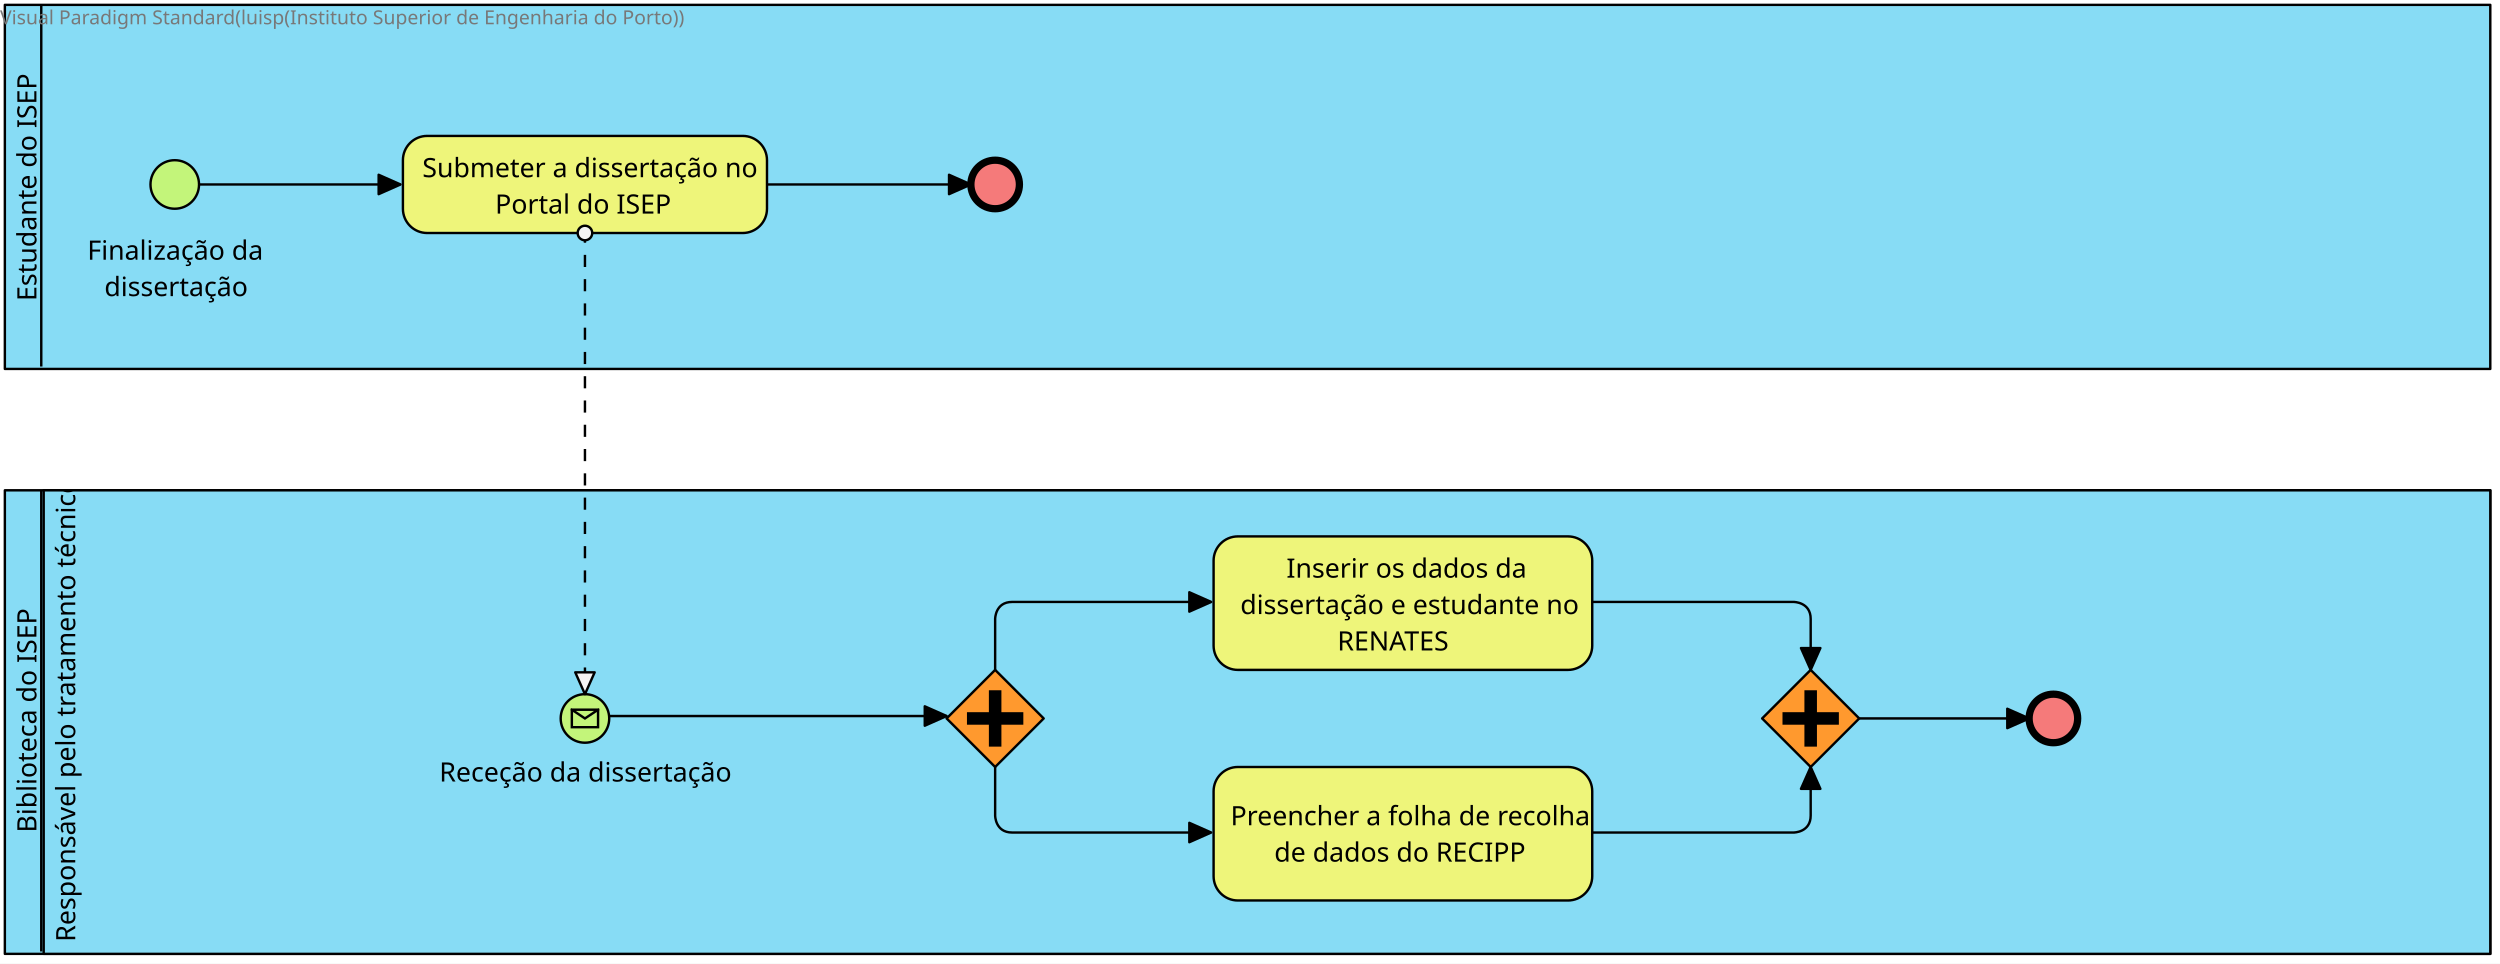
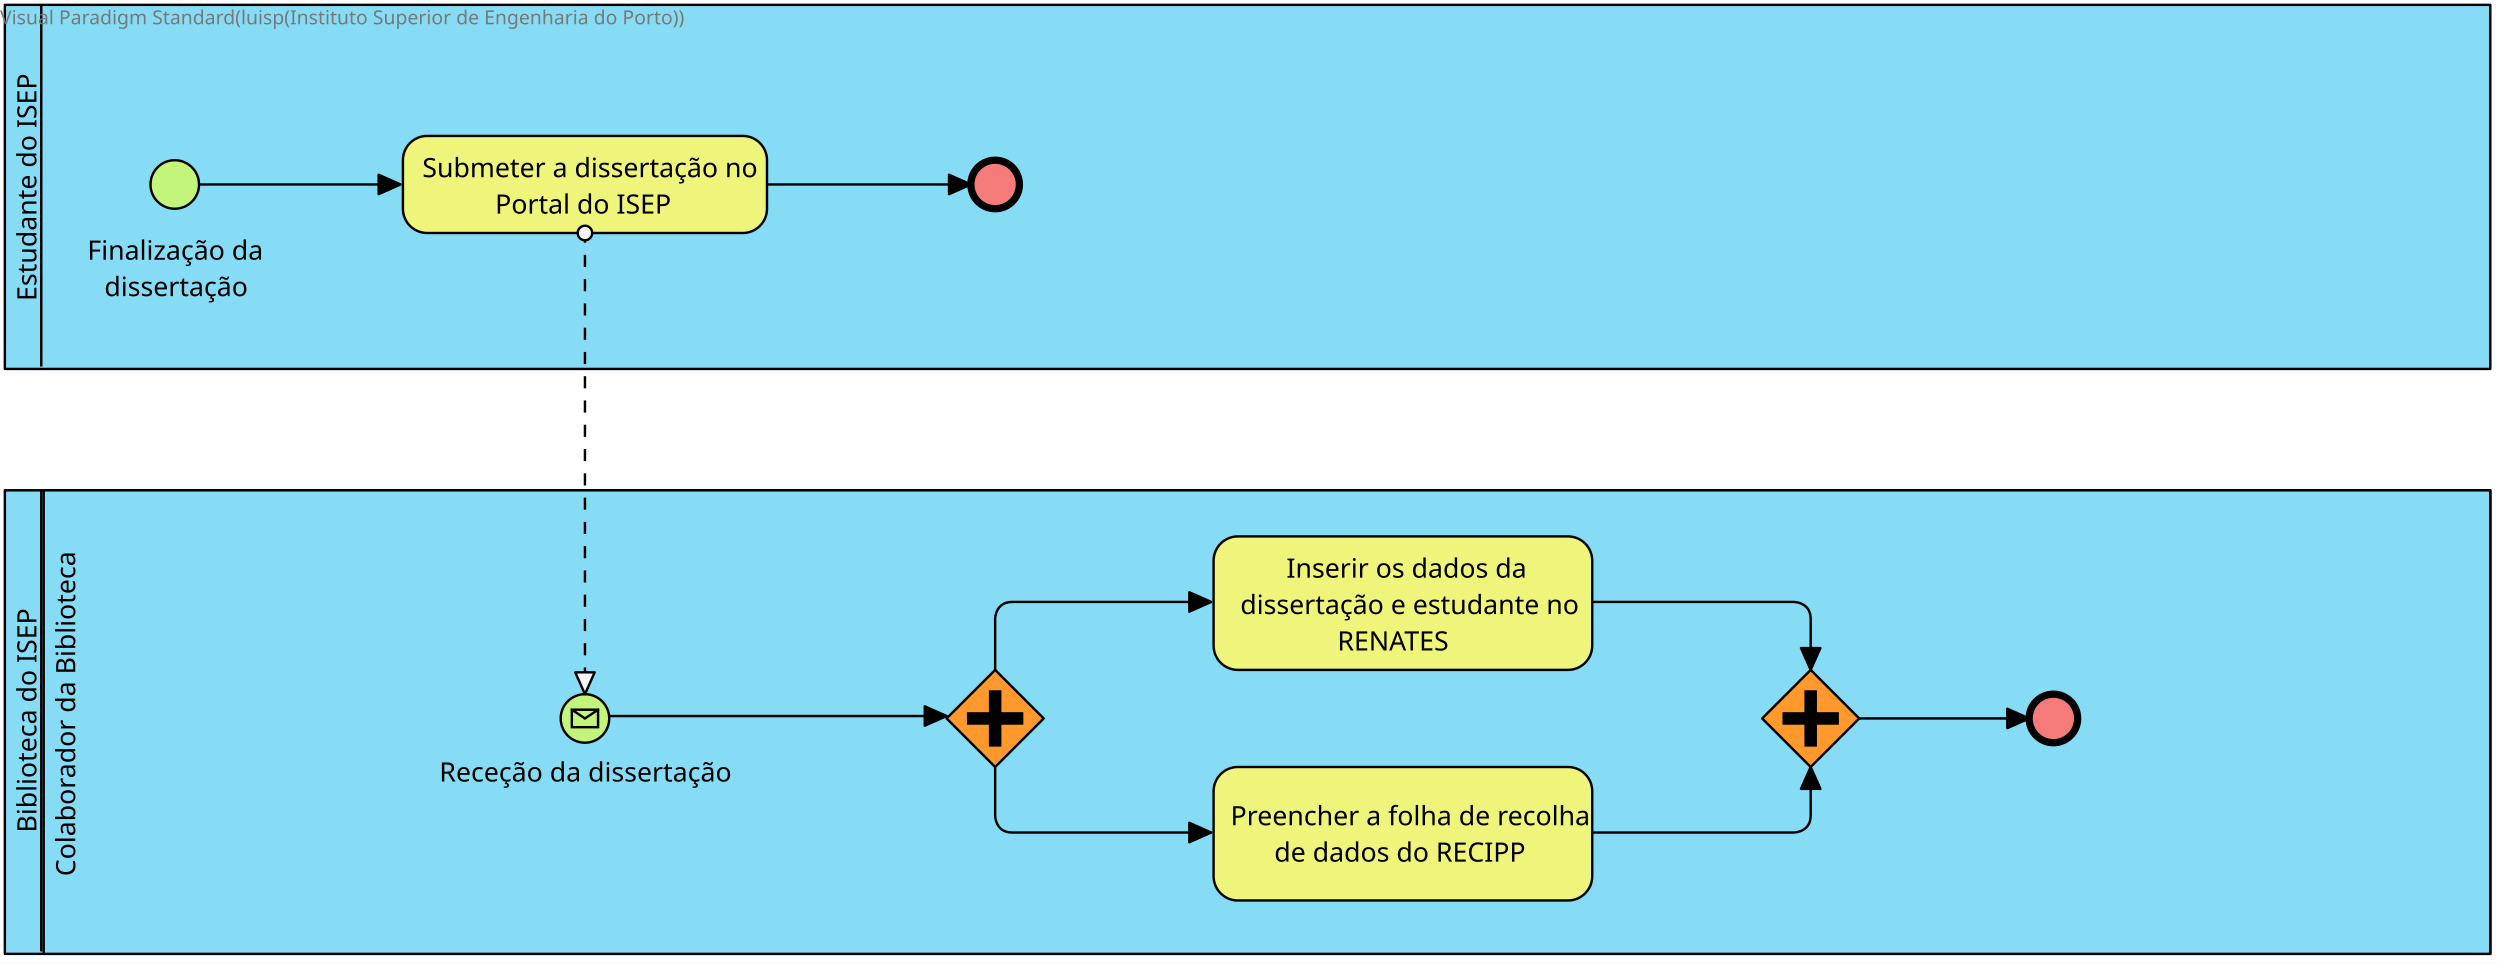
<svg xmlns="http://www.w3.org/2000/svg" fill-opacity="0" color-rendering="auto" color-interpolation="auto" text-rendering="auto" stroke="rgb(0,0,0)" stroke-linecap="square" width="1030" stroke-miterlimit="10" shape-rendering="auto" stroke-opacity="0" fill="rgb(0,0,0)" stroke-dasharray="none" font-weight="normal" stroke-width="1" height="397" font-family="'Dialog'" font-style="normal" stroke-linejoin="miter" font-size="12px" stroke-dashoffset="0" image-rendering="auto">
  <defs id="genericDefs" />
  <g>
    <defs id="defs1">
      <clipPath clipPathUnits="userSpaceOnUse" id="clipPath1">
        <path d="M-7 -7 L1035 -7 L1035 161 L-7 161 L-7 -7 Z" />
      </clipPath>
      <clipPath clipPathUnits="userSpaceOnUse" id="clipPath2">
        <path d="M0 0 L0 150 L7 150 L7 0 Z" />
      </clipPath>
      <clipPath clipPathUnits="userSpaceOnUse" id="clipPath3">
        <path d="M0 0 L0 7 L1024 7 L1024 0 Z" />
      </clipPath>
      <clipPath clipPathUnits="userSpaceOnUse" id="clipPath4">
        <path d="M0 0 L0 150 L16 150 L16 0 Z" />
      </clipPath>
      <clipPath clipPathUnits="userSpaceOnUse" id="clipPath5">
        <path d="M150 0 L0 0 L0 16 L150 16 Z" />
      </clipPath>
      <clipPath clipPathUnits="userSpaceOnUse" id="clipPath6">
        <path d="M-7 -7 L31 -7 L31 31 L-7 31 L-7 -7 Z" />
      </clipPath>
      <clipPath clipPathUnits="userSpaceOnUse" id="clipPath7">
        <path d="M-7 -27 L161 -27 L161 51 L-7 51 L-7 -27 Z" />
      </clipPath>
      <clipPath clipPathUnits="userSpaceOnUse" id="clipPath8">
        <path d="M0 0 L0 40 L150 40 L150 0 Z" />
      </clipPath>
      <clipPath clipPathUnits="userSpaceOnUse" id="clipPath9">
        <path d="M-9 -9 L33 -9 L33 33 L-9 33 L-9 -9 Z" />
      </clipPath>
      <clipPath clipPathUnits="userSpaceOnUse" id="clipPath10">
        <path d="M-7 -7 L1035 -7 L1035 202 L-7 202 L-7 -7 Z" />
      </clipPath>
      <clipPath clipPathUnits="userSpaceOnUse" id="clipPath11">
        <path d="M0 0 L0 191 L7 191 L7 0 Z" />
      </clipPath>
      <clipPath clipPathUnits="userSpaceOnUse" id="clipPath12">
        <path d="M0 0 L0 191 L16 191 L16 0 Z" />
      </clipPath>
      <clipPath clipPathUnits="userSpaceOnUse" id="clipPath13">
        <path d="M191 0 L0 0 L0 16 L191 16 Z" />
      </clipPath>
      <clipPath clipPathUnits="userSpaceOnUse" id="clipPath14">
        <path d="M-7 -7 L1019 -7 L1019 202 L-7 202 L-7 -7 Z" />
      </clipPath>
      <clipPath clipPathUnits="userSpaceOnUse" id="clipPath15">
        <path d="M-7 -7 L51 -7 L51 51 L-7 51 L-7 -7 Z" />
      </clipPath>
      <clipPath clipPathUnits="userSpaceOnUse" id="clipPath16">
        <path d="M-7 -27 L167 -27 L167 66 L-7 66 L-7 -27 Z" />
      </clipPath>
      <clipPath clipPathUnits="userSpaceOnUse" id="clipPath17">
        <path d="M0 0 L0 55 L156 55 L156 0 Z" />
      </clipPath>
      <clipPath clipPathUnits="userSpaceOnUse" id="clipPath18">
        <path d="M-115 -49 L230 -49 L230 98 L-115 98 L-115 -49 Z" />
      </clipPath>
      <clipPath clipPathUnits="userSpaceOnUse" id="clipPath19">
        <path d="M-139 -15 L278 -15 L278 30 L-139 30 L-139 -15 Z" />
      </clipPath>
      <clipPath clipPathUnits="userSpaceOnUse" id="clipPath20">
        <path d="M0 0 L187 0 L187 104 L0 104 L0 0 Z" />
      </clipPath>
      <clipPath clipPathUnits="userSpaceOnUse" id="clipPath21">
        <path d="M0 0 L0 60 L98 60 L98 104 L187 104 L187 0 Z" />
      </clipPath>
      <clipPath clipPathUnits="userSpaceOnUse" id="clipPath22">
        <path d="M0 0 L188 0 L188 104 L0 104 L0 0 Z" />
      </clipPath>
      <clipPath clipPathUnits="userSpaceOnUse" id="clipPath23">
        <path d="M0 0 L0 104 L188 104 L188 0 Z" />
      </clipPath>
      <clipPath clipPathUnits="userSpaceOnUse" id="clipPath24">
        <path d="M0 0 L104 0 L104 294 L0 294 L0 0 Z" />
      </clipPath>
      <clipPath clipPathUnits="userSpaceOnUse" id="clipPath25">
        <path d="M0 0 L0 264 L104 264 L104 0 ZM0 279 L0 294 L104 294 L104 279 Z" />
      </clipPath>
      <clipPath clipPathUnits="userSpaceOnUse" id="clipPath26">
        <path d="M0 0 L243 0 L243 104 L0 104 L0 0 Z" />
      </clipPath>
      <clipPath clipPathUnits="userSpaceOnUse" id="clipPath27">
        <path d="M0 0 L0 65 L109 65 L109 80 L0 80 L0 104 L243 104 L243 0 Z" />
      </clipPath>
      <clipPath clipPathUnits="userSpaceOnUse" id="clipPath28">
        <path d="M0 0 L193 0 L193 131 L0 131 L0 0 Z" />
      </clipPath>
      <clipPath clipPathUnits="userSpaceOnUse" id="clipPath29">
        <path d="M0 0 L0 131 L193 131 L193 0 Z" />
      </clipPath>
      <clipPath clipPathUnits="userSpaceOnUse" id="clipPath30">
        <path d="M0 0 L193 0 L193 132 L0 132 L0 0 Z" />
      </clipPath>
      <clipPath clipPathUnits="userSpaceOnUse" id="clipPath31">
        <path d="M0 0 L0 132 L193 132 L193 0 Z" />
      </clipPath>
      <clipPath clipPathUnits="userSpaceOnUse" id="clipPath32">
        <path d="M0 0 L194 0 L194 132 L0 132 L0 0 Z" />
      </clipPath>
      <clipPath clipPathUnits="userSpaceOnUse" id="clipPath33">
        <path d="M0 0 L0 132 L194 132 L194 0 Z" />
      </clipPath>
      <clipPath clipPathUnits="userSpaceOnUse" id="clipPath34">
        <path d="M0 0 L194 0 L194 131 L0 131 L0 0 Z" />
      </clipPath>
      <clipPath clipPathUnits="userSpaceOnUse" id="clipPath35">
        <path d="M0 0 L0 131 L194 131 L194 0 Z" />
      </clipPath>
      <clipPath clipPathUnits="userSpaceOnUse" id="clipPath36">
        <path d="M0 0 L174 0 L174 104 L0 104 L0 0 Z" />
      </clipPath>
      <clipPath clipPathUnits="userSpaceOnUse" id="clipPath37">
        <path d="M0 0 L0 104 L174 104 L174 0 Z" />
      </clipPath>
    </defs>
    <g fill="white" text-rendering="geometricPrecision" fill-opacity="1" stroke-opacity="1" stroke="white">
      <rect x="0" width="1030" height="397" y="0" stroke="none" />
    </g>
    <g font-size="11px" transform="translate(2,2)" fill-opacity="1" fill="rgb(135,220,245)" text-rendering="geometricPrecision" image-rendering="optimizeQuality" font-family="sans-serif" stroke="rgb(135,220,245)" stroke-opacity="1">
      <rect x="0" width="1024" height="150" y="0" clip-path="url(#clipPath1)" stroke="none" />
    </g>
    <g stroke-linecap="butt" font-size="11px" transform="translate(2,2)" fill-opacity="1" fill="black" text-rendering="geometricPrecision" image-rendering="optimizeQuality" font-family="sans-serif" stroke-linejoin="round" stroke="black" stroke-opacity="1" stroke-miterlimit="0">
      <rect fill="none" x="0" width="1024" height="150" y="0" clip-path="url(#clipPath1)" />
      <line y2="149" fill="none" x1="15" clip-path="url(#clipPath1)" x2="15" y1="0" />
    </g>
    <g font-size="11px" transform="translate(77,77) rotate(-90) translate(-75,-75)" fill-opacity="1" fill="black" text-rendering="geometricPrecision" image-rendering="optimizeQuality" font-family="sans-serif" stroke="black" stroke-opacity="1">
      <text x="28" xml:space="preserve" y="13" clip-path="url(#clipPath5)" stroke="none">Estudante do ISEP</text>
    </g>
    <g font-size="11px" transform="translate(62,66)" fill-opacity="1" fill="rgb(195,245,122)" text-rendering="geometricPrecision" image-rendering="optimizeQuality" font-family="sans-serif" stroke="rgb(195,245,122)" stroke-opacity="1">
      <circle r="10" clip-path="url(#clipPath6)" cx="10" cy="10" stroke="none" />
    </g>
    <g stroke-linecap="butt" font-size="11px" transform="translate(62,66)" fill-opacity="1" fill="black" text-rendering="geometricPrecision" image-rendering="optimizeQuality" font-family="sans-serif" stroke-linejoin="round" stroke="black" stroke-opacity="1" stroke-miterlimit="0">
      <circle fill="none" r="10" clip-path="url(#clipPath6)" cx="10" cy="10" />
    </g>
    <g font-size="11px" transform="translate(166,56)" fill-opacity="1" fill="rgb(238,245,122)" text-rendering="geometricPrecision" image-rendering="optimizeQuality" font-family="sans-serif" stroke="rgb(238,245,122)" stroke-opacity="1">
      <rect x="0" y="0" clip-path="url(#clipPath7)" width="150" rx="10" ry="10" height="40" stroke="none" />
    </g>
    <g stroke-linecap="butt" font-size="11px" transform="translate(166,56)" fill-opacity="1" fill="black" text-rendering="geometricPrecision" image-rendering="optimizeQuality" font-family="sans-serif" stroke-linejoin="round" stroke="black" stroke-opacity="1" stroke-miterlimit="0">
      <rect x="0" y="0" clip-path="url(#clipPath7)" fill="none" width="150" rx="10" ry="10" height="40" />
    </g>
    <g font-size="11px" transform="translate(166,56)" fill-opacity="1" fill="black" text-rendering="geometricPrecision" image-rendering="optimizeQuality" font-family="sans-serif" stroke="black" stroke-opacity="1">
      <text x="8" xml:space="preserve" y="17" clip-path="url(#clipPath8)" stroke="none">Submeter a dissertação no</text>
      <text x="38" xml:space="preserve" y="32" clip-path="url(#clipPath8)" stroke="none">Portal do ISEP</text>
    </g>
    <g font-size="11px" transform="translate(400,66)" fill-opacity="1" fill="rgb(245,122,122)" text-rendering="geometricPrecision" image-rendering="optimizeQuality" font-family="sans-serif" stroke="rgb(245,122,122)" stroke-opacity="1">
      <circle r="10" clip-path="url(#clipPath9)" cx="10" cy="10" stroke="none" />
    </g>
    <g fill-opacity="1" text-rendering="geometricPrecision" stroke="black" stroke-linecap="butt" transform="translate(400,66)" stroke-miterlimit="0" stroke-opacity="1" fill="black" stroke-width="3" font-family="sans-serif" stroke-linejoin="round" font-size="11px" image-rendering="optimizeQuality">
      <circle fill="none" r="10" clip-path="url(#clipPath9)" cx="10" cy="10" />
    </g>
    <g font-size="11px" transform="translate(2,202)" fill-opacity="1" fill="rgb(135,220,245)" text-rendering="geometricPrecision" image-rendering="optimizeQuality" font-family="sans-serif" stroke="rgb(135,220,245)" stroke-opacity="1">
      <rect x="0" width="1024" height="191" y="0" clip-path="url(#clipPath10)" stroke="none" />
    </g>
    <g stroke-linecap="butt" font-size="11px" transform="translate(2,202)" fill-opacity="1" fill="black" text-rendering="geometricPrecision" image-rendering="optimizeQuality" font-family="sans-serif" stroke-linejoin="round" stroke="black" stroke-opacity="1" stroke-miterlimit="0">
      <rect fill="none" x="0" width="1024" height="191" y="0" clip-path="url(#clipPath10)" />
      <line y2="190" fill="none" x1="15" clip-path="url(#clipPath10)" x2="15" y1="0" />
    </g>
    <g font-size="11px" transform="translate(97.5,297.5) rotate(-90) translate(-95.5,-95.5)" fill-opacity="1" fill="black" text-rendering="geometricPrecision" image-rendering="optimizeQuality" font-family="sans-serif" stroke="black" stroke-opacity="1">
      <text x="50" xml:space="preserve" y="13" clip-path="url(#clipPath13)" stroke="none">Biblioteca do ISEP</text>
    </g>
    <g font-size="11px" transform="translate(18,202)" fill-opacity="1" fill="rgb(135,220,245)" text-rendering="geometricPrecision" image-rendering="optimizeQuality" font-family="sans-serif" stroke="rgb(135,220,245)" stroke-opacity="1">
      <rect x="0" width="1008" height="191" y="0" clip-path="url(#clipPath14)" stroke="none" />
    </g>
    <g stroke-linecap="butt" font-size="11px" transform="translate(18,202)" fill-opacity="1" fill="black" text-rendering="geometricPrecision" image-rendering="optimizeQuality" font-family="sans-serif" stroke-linejoin="round" stroke="black" stroke-opacity="1" stroke-miterlimit="0">
      <rect fill="none" x="0" width="1008" height="191" y="0" clip-path="url(#clipPath14)" />
    </g>
    <g font-size="11px" transform="translate(113.5,297.5) rotate(-90) translate(-95.5,-95.5)" fill-opacity="1" fill="black" text-rendering="geometricPrecision" image-rendering="optimizeQuality" font-family="sans-serif" stroke="black" stroke-opacity="1">
-       <text x="5" xml:space="preserve" y="13" clip-path="url(#clipPath13)" stroke="none">Responsável pelo tratamento técnico</text>
+       <text x="32" xml:space="preserve" y="13" clip-path="url(#clipPath13)" stroke="none">Colaborador da Biblioteca</text>
    </g>
    <g font-size="11px" transform="translate(231,286)" fill-opacity="1" fill="rgb(195,245,122)" text-rendering="geometricPrecision" image-rendering="optimizeQuality" font-family="sans-serif" stroke="rgb(195,245,122)" stroke-opacity="1">
      <circle r="10" clip-path="url(#clipPath6)" cx="10" cy="10" stroke="none" />
    </g>
    <g stroke-linecap="butt" font-size="11px" transform="translate(231,286)" fill-opacity="1" fill="black" text-rendering="geometricPrecision" image-rendering="optimizeQuality" font-family="sans-serif" stroke-linejoin="round" stroke="black" stroke-opacity="1" stroke-miterlimit="0">
      <circle fill="none" r="10" clip-path="url(#clipPath6)" cx="10" cy="10" />
      <path fill="none" stroke-miterlimit="10" d="M4.6 6.4 L15.4 6.4 L15.4 13.6 L4.6 13.6 L4.6 6.4 ZM4.6 6.4 L10 10 L15.4 6.4" clip-path="url(#clipPath6)" stroke-linecap="square" stroke-linejoin="miter" />
    </g>
    <g font-size="11px" transform="translate(390,276)" fill-opacity="1" fill="rgb(255,153,46)" text-rendering="geometricPrecision" image-rendering="optimizeQuality" font-family="sans-serif" stroke="rgb(255,153,46)" stroke-opacity="1">
      <polygon points=" 20 0 40 20 20 40 0 20" stroke="none" clip-path="url(#clipPath15)" />
    </g>
    <g stroke-linecap="butt" font-size="11px" transform="translate(390,276)" fill-opacity="1" fill="black" text-rendering="geometricPrecision" image-rendering="optimizeQuality" font-family="sans-serif" stroke-linejoin="round" stroke="black" stroke-opacity="1" stroke-miterlimit="0">
      <polygon fill="none" points=" 20 0 40 20 20 40 0 20" clip-path="url(#clipPath15)" />
      <path stroke-miterlimit="10" d="M8.387 17.419 L31.613 17.419 L31.613 22.581 L8.387 22.581 L8.387 17.419 ZM17.419 8.387 L22.581 8.387 L22.581 31.613 L17.419 31.613 L17.419 8.387 Z" clip-path="url(#clipPath15)" stroke-linecap="square" stroke="none" stroke-linejoin="miter" />
    </g>
    <g font-size="11px" transform="translate(500,316)" fill-opacity="1" fill="rgb(238,245,122)" text-rendering="geometricPrecision" image-rendering="optimizeQuality" font-family="sans-serif" stroke="rgb(238,245,122)" stroke-opacity="1">
      <rect x="0" y="0" clip-path="url(#clipPath16)" width="156" rx="10" ry="10" height="55" stroke="none" />
    </g>
    <g stroke-linecap="butt" font-size="11px" transform="translate(500,316)" fill-opacity="1" fill="black" text-rendering="geometricPrecision" image-rendering="optimizeQuality" font-family="sans-serif" stroke-linejoin="round" stroke="black" stroke-opacity="1" stroke-miterlimit="0">
      <rect x="0" y="0" clip-path="url(#clipPath16)" fill="none" width="156" rx="10" ry="10" height="55" />
    </g>
    <g font-size="11px" transform="translate(500,316)" fill-opacity="1" fill="black" text-rendering="geometricPrecision" image-rendering="optimizeQuality" font-family="sans-serif" stroke="black" stroke-opacity="1">
      <text x="7" xml:space="preserve" y="24" clip-path="url(#clipPath17)" stroke="none">Preencher a folha de recolha</text>
      <text x="25" xml:space="preserve" y="39" clip-path="url(#clipPath17)" stroke="none">de dados do RECIPP</text>
    </g>
    <g font-size="11px" transform="translate(500,221)" fill-opacity="1" fill="rgb(238,245,122)" text-rendering="geometricPrecision" image-rendering="optimizeQuality" font-family="sans-serif" stroke="rgb(238,245,122)" stroke-opacity="1">
      <rect x="0" y="0" clip-path="url(#clipPath16)" width="156" rx="10" ry="10" height="55" stroke="none" />
    </g>
    <g stroke-linecap="butt" font-size="11px" transform="translate(500,221)" fill-opacity="1" fill="black" text-rendering="geometricPrecision" image-rendering="optimizeQuality" font-family="sans-serif" stroke-linejoin="round" stroke="black" stroke-opacity="1" stroke-miterlimit="0">
      <rect x="0" y="0" clip-path="url(#clipPath16)" fill="none" width="156" rx="10" ry="10" height="55" />
    </g>
    <g font-size="11px" transform="translate(500,221)" fill-opacity="1" fill="black" text-rendering="geometricPrecision" image-rendering="optimizeQuality" font-family="sans-serif" stroke="black" stroke-opacity="1">
      <text x="30" xml:space="preserve" y="17" clip-path="url(#clipPath17)" stroke="none">Inserir os dados da</text>
      <text x="11" xml:space="preserve" y="32" clip-path="url(#clipPath17)" stroke="none">dissertação e estudante no</text>
      <text x="51" xml:space="preserve" y="47" clip-path="url(#clipPath17)" stroke="none">RENATES</text>
    </g>
    <g font-size="11px" transform="translate(726,276)" fill-opacity="1" fill="rgb(255,153,46)" text-rendering="geometricPrecision" image-rendering="optimizeQuality" font-family="sans-serif" stroke="rgb(255,153,46)" stroke-opacity="1">
      <polygon points=" 20 0 40 20 20 40 0 20" stroke="none" clip-path="url(#clipPath15)" />
    </g>
    <g stroke-linecap="butt" font-size="11px" transform="translate(726,276)" fill-opacity="1" fill="black" text-rendering="geometricPrecision" image-rendering="optimizeQuality" font-family="sans-serif" stroke-linejoin="round" stroke="black" stroke-opacity="1" stroke-miterlimit="0">
      <polygon fill="none" points=" 20 0 40 20 20 40 0 20" clip-path="url(#clipPath15)" />
      <path stroke-miterlimit="10" d="M8.387 17.419 L31.613 17.419 L31.613 22.581 L8.387 22.581 L8.387 17.419 ZM17.419 8.387 L22.581 8.387 L22.581 31.613 L17.419 31.613 L17.419 8.387 Z" clip-path="url(#clipPath15)" stroke-linecap="square" stroke="none" stroke-linejoin="miter" />
    </g>
    <g font-size="11px" transform="translate(836,286)" fill-opacity="1" fill="rgb(245,122,122)" text-rendering="geometricPrecision" image-rendering="optimizeQuality" font-family="sans-serif" stroke="rgb(245,122,122)" stroke-opacity="1">
      <circle r="10" clip-path="url(#clipPath9)" cx="10" cy="10" stroke="none" />
    </g>
    <g fill-opacity="1" text-rendering="geometricPrecision" stroke="black" stroke-linecap="butt" transform="translate(836,286)" stroke-miterlimit="0" stroke-opacity="1" fill="black" stroke-width="3" font-family="sans-serif" stroke-linejoin="round" font-size="11px" image-rendering="optimizeQuality">
      <circle fill="none" r="10" clip-path="url(#clipPath9)" cx="10" cy="10" />
    </g>
    <g font-size="11px" transform="translate(15,86)" fill-opacity="1" fill="black" text-rendering="geometricPrecision" image-rendering="optimizeQuality" font-family="sans-serif" stroke="black" stroke-opacity="1">
      <text x="21" xml:space="preserve" y="21" clip-path="url(#clipPath18)" stroke="none">Finalização da</text>
      <text x="28" xml:space="preserve" y="36" clip-path="url(#clipPath18)" stroke="none">dissertação</text>
    </g>
    <g font-size="11px" transform="translate(171,310)" fill-opacity="1" fill="black" text-rendering="geometricPrecision" image-rendering="optimizeQuality" font-family="sans-serif" stroke="black" stroke-opacity="1">
      <text x="10" xml:space="preserve" y="12" clip-path="url(#clipPath19)" stroke="none">Receção da dissertação</text>
    </g>
    <g stroke-linecap="butt" font-size="11px" transform="translate(32,26)" fill-opacity="1" fill="black" text-rendering="geometricPrecision" image-rendering="optimizeQuality" font-family="sans-serif" stroke-linejoin="round" stroke="black" stroke-opacity="1">
      <line y2="50" fill="none" x1="50" clip-path="url(#clipPath21)" x2="133" y1="50" />
      <polygon points=" 133 50 124 46 124 54" clip-path="url(#clipPath21)" stroke="none" />
      <polygon fill="none" points=" 133 50 124 46 124 54" clip-path="url(#clipPath21)" />
    </g>
    <g stroke-linecap="butt" font-size="11px" transform="translate(266,26)" fill-opacity="1" fill="black" text-rendering="geometricPrecision" image-rendering="optimizeQuality" font-family="sans-serif" stroke-linejoin="round" stroke="black" stroke-opacity="1">
      <line y2="50" fill="none" x1="50" clip-path="url(#clipPath23)" x2="134" y1="50" />
      <polygon points=" 134 50 125 46 125 54" clip-path="url(#clipPath23)" stroke="none" />
      <polygon fill="none" points=" 134 50 125 46 125 54" clip-path="url(#clipPath23)" />
    </g>
    <g fill-opacity="1" text-rendering="geometricPrecision" stroke="black" stroke-linecap="butt" transform="translate(191,46)" stroke-opacity="1" fill="black" stroke-dasharray="5" font-family="sans-serif" stroke-linejoin="round" font-size="11px" stroke-dashoffset="1" image-rendering="optimizeQuality">
      <line y2="240" fill="none" x1="50" clip-path="url(#clipPath25)" x2="50" y1="50" />
    </g>
    <g stroke-linecap="butt" font-size="11px" transform="translate(191,46)" fill-opacity="1" fill="rgb(244,244,244)" text-rendering="geometricPrecision" image-rendering="optimizeQuality" font-family="sans-serif" stroke-linejoin="round" stroke="rgb(244,244,244)" stroke-opacity="1">
      <circle r="3" clip-path="url(#clipPath25)" cx="50" cy="50" stroke="none" />
      <circle fill="none" r="3" clip-path="url(#clipPath25)" cx="50" cy="50" stroke="black" />
      <polygon points=" 50 240 54 231 46 231" clip-path="url(#clipPath25)" stroke="none" />
      <polygon fill="none" clip-path="url(#clipPath25)" points=" 50 240 54 231 46 231" stroke="black" />
    </g>
    <g stroke-linecap="butt" font-size="11px" transform="translate(201,245)" fill-opacity="1" fill="black" text-rendering="geometricPrecision" image-rendering="optimizeQuality" font-family="sans-serif" stroke-linejoin="round" stroke="black" stroke-opacity="1">
      <line y2="50" fill="none" x1="50" clip-path="url(#clipPath27)" x2="189" y1="50" />
      <polygon points=" 189 50 180 46 180 54" clip-path="url(#clipPath27)" stroke="none" />
      <polygon fill="none" points=" 189 50 180 46 180 54" clip-path="url(#clipPath27)" />
    </g>
    <g stroke-linecap="butt" font-size="11px" transform="translate(360,266)" fill-opacity="1" fill="black" text-rendering="geometricPrecision" image-rendering="optimizeQuality" font-family="sans-serif" stroke-linejoin="round" stroke="black" stroke-opacity="1">
      <path fill="none" d="M50 50 L50 70 C50 70 50 77 57 77 M57 77 L139 77" clip-path="url(#clipPath29)" />
      <polygon points=" 139 77 130 73 130 81" clip-path="url(#clipPath29)" stroke="none" />
      <polygon fill="none" points=" 139 77 130 73 130 81" clip-path="url(#clipPath29)" />
    </g>
    <g stroke-linecap="butt" font-size="11px" transform="translate(360,198)" fill-opacity="1" fill="black" text-rendering="geometricPrecision" image-rendering="optimizeQuality" font-family="sans-serif" stroke-linejoin="round" stroke="black" stroke-opacity="1">
      <path fill="none" d="M50 78 L50 57 C50 57 50 50 57 50 M57 50 L139 50" clip-path="url(#clipPath31)" />
      <polygon points=" 139 50 130 46 130 54" clip-path="url(#clipPath31)" stroke="none" />
      <polygon fill="none" points=" 139 50 130 46 130 54" clip-path="url(#clipPath31)" />
    </g>
    <g stroke-linecap="butt" font-size="11px" transform="translate(606,198)" fill-opacity="1" fill="black" text-rendering="geometricPrecision" image-rendering="optimizeQuality" font-family="sans-serif" stroke-linejoin="round" stroke="black" stroke-opacity="1">
      <path fill="none" d="M50 50 L133 50 C133 50 140 50 140 57 M140 57 L140 78" clip-path="url(#clipPath33)" />
      <polygon points=" 140 78 144 69 136 69" clip-path="url(#clipPath33)" stroke="none" />
      <polygon fill="none" points=" 140 78 144 69 136 69" clip-path="url(#clipPath33)" />
    </g>
    <g stroke-linecap="butt" font-size="11px" transform="translate(606,266)" fill-opacity="1" fill="black" text-rendering="geometricPrecision" image-rendering="optimizeQuality" font-family="sans-serif" stroke-linejoin="round" stroke="black" stroke-opacity="1">
      <path fill="none" d="M50 77 L133 77 C133 77 140 77 140 70 M140 70 L140 50" clip-path="url(#clipPath35)" />
      <polygon points=" 140 50 136 59 144 59" clip-path="url(#clipPath35)" stroke="none" />
      <polygon fill="none" points=" 140 50 136 59 144 59" clip-path="url(#clipPath35)" />
    </g>
    <g stroke-linecap="butt" font-size="11px" transform="translate(716,246)" fill-opacity="1" fill="black" text-rendering="geometricPrecision" image-rendering="optimizeQuality" font-family="sans-serif" stroke-linejoin="round" stroke="black" stroke-opacity="1">
      <line y2="50" fill="none" x1="50" clip-path="url(#clipPath37)" x2="120" y1="50" />
      <polygon points=" 120 50 111 46 111 54" clip-path="url(#clipPath37)" stroke="none" />
      <polygon fill="none" points=" 120 50 111 46 111 54" clip-path="url(#clipPath37)" />
    </g>
    <g font-size="8px" fill-opacity="1" fill="rgb(120,120,120)" text-rendering="geometricPrecision" image-rendering="optimizeQuality" stroke="rgb(120,120,120)" stroke-opacity="1">
      <text x="0" xml:space="preserve" y="10" stroke="none">Visual Paradigm Standard(luisp(Instituto Superior de Engenharia do Porto))</text>
    </g>
  </g>
</svg>
